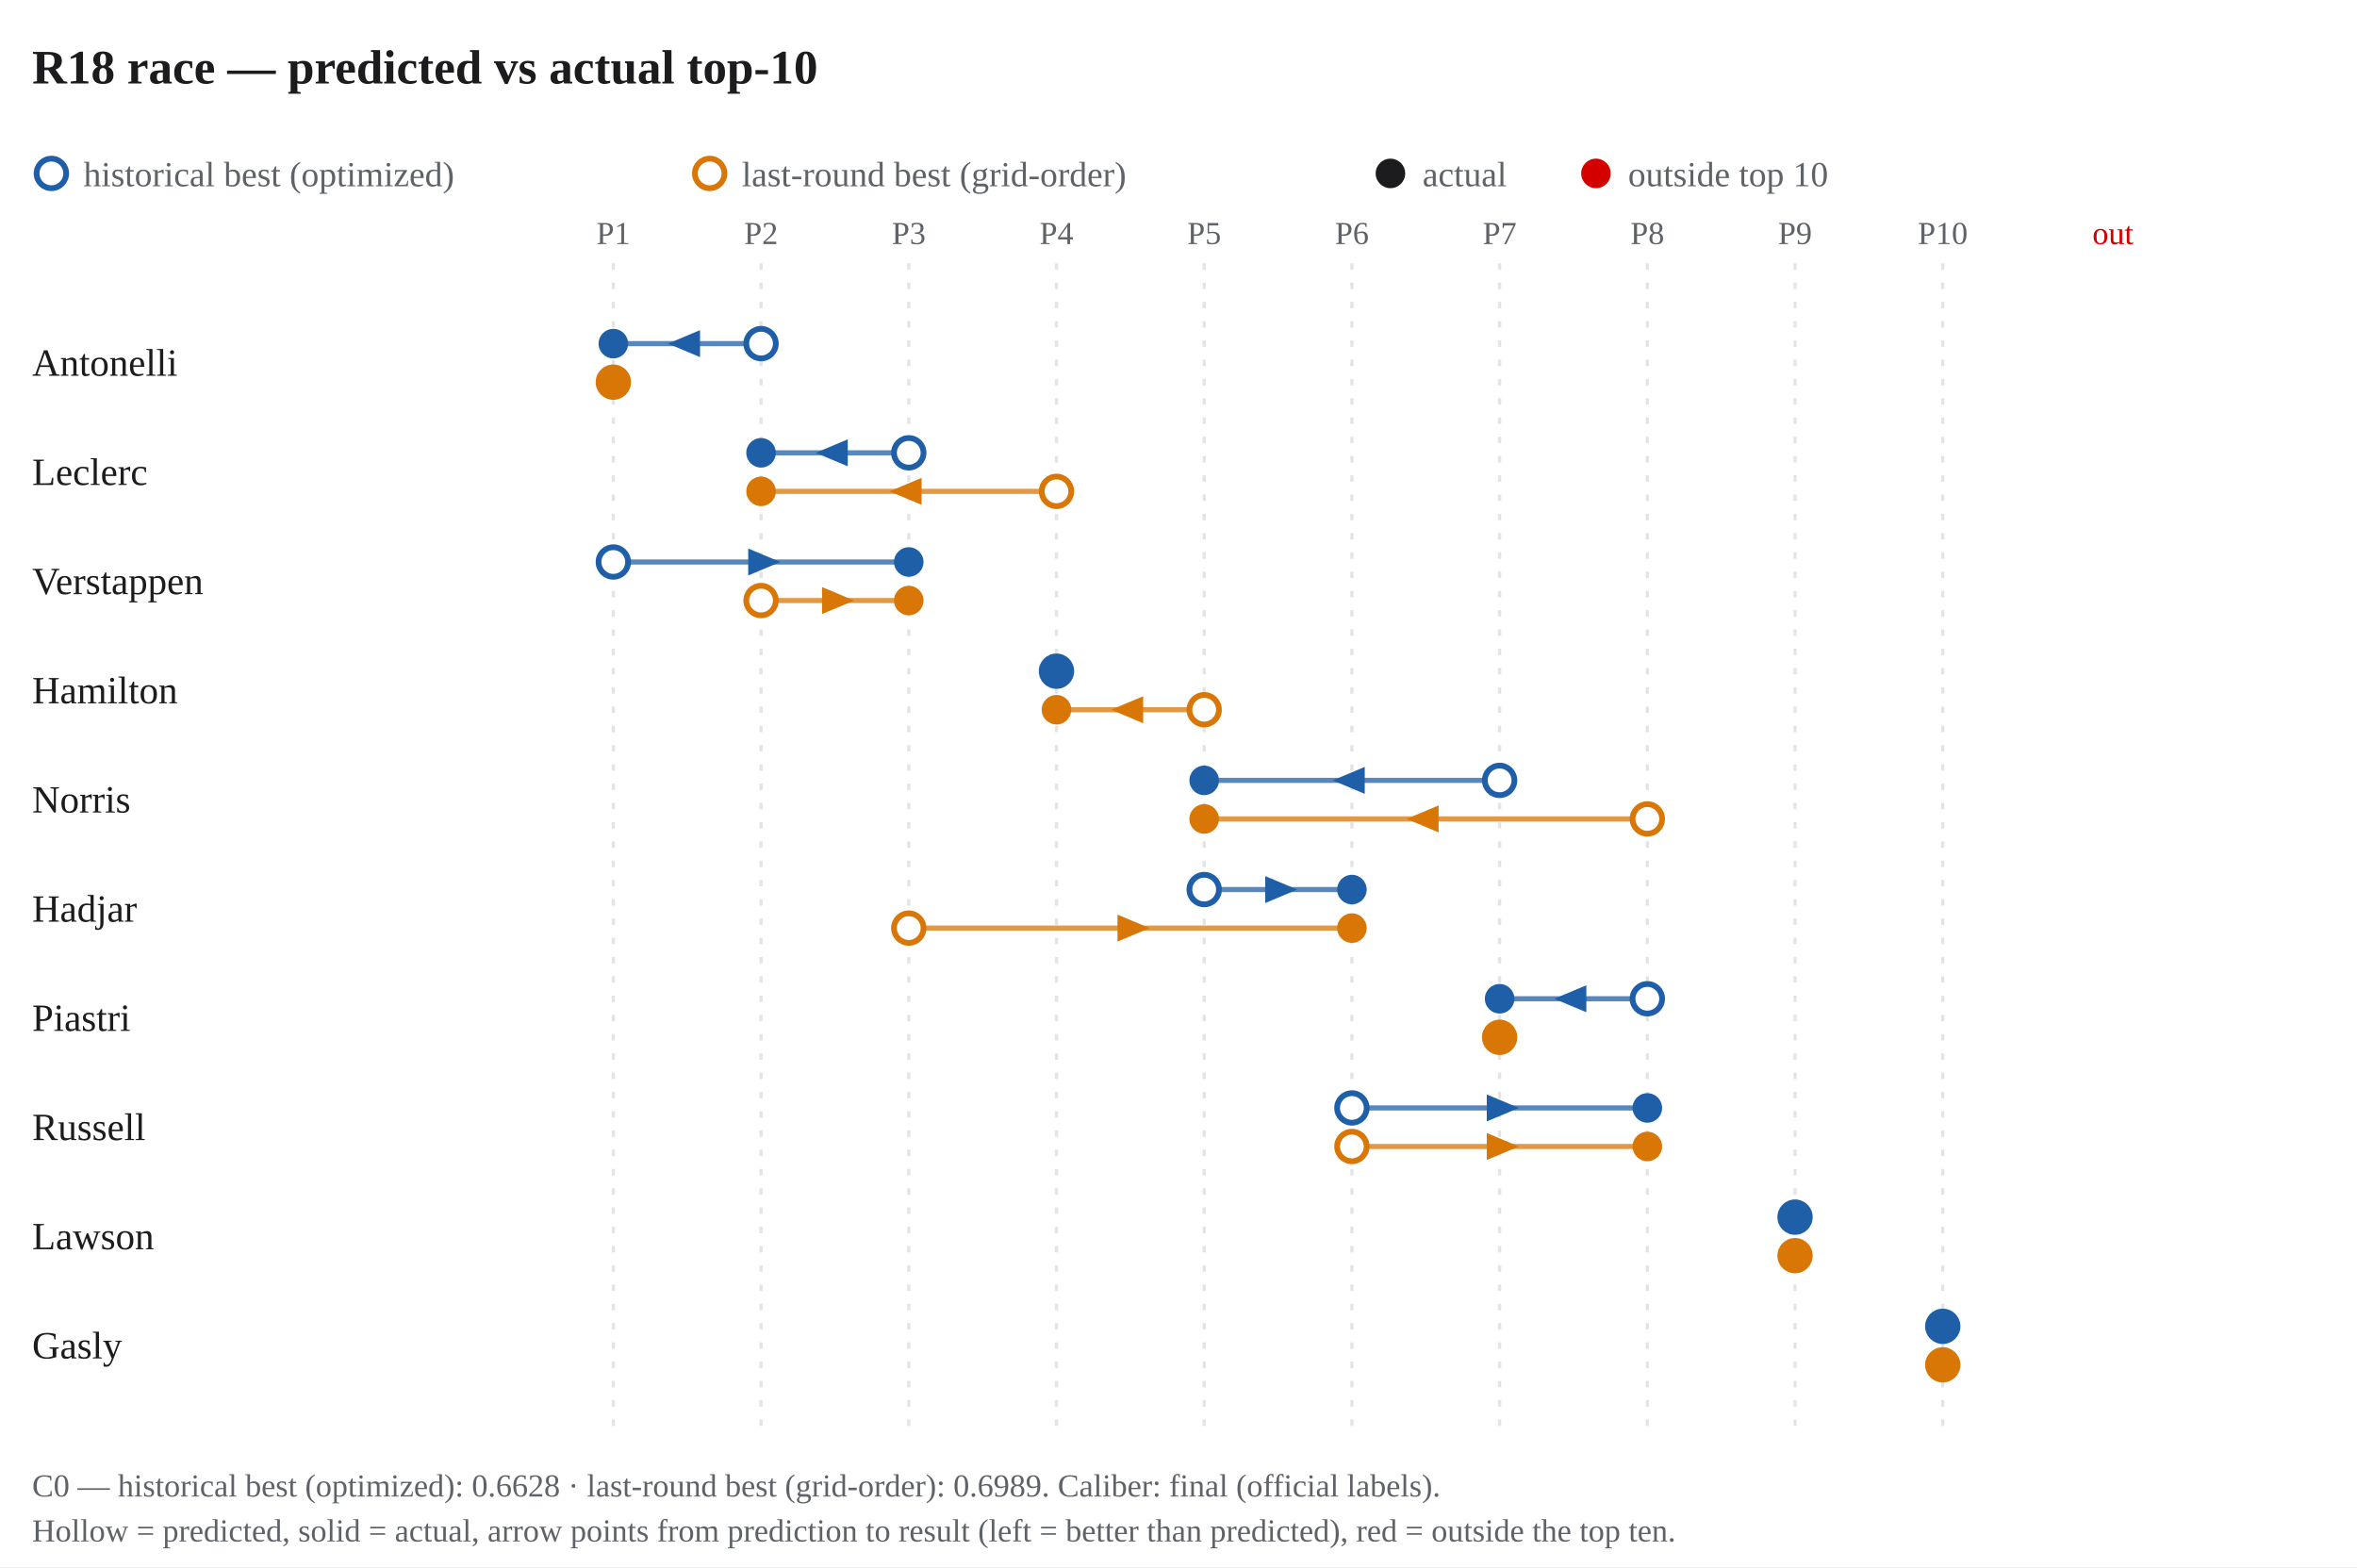
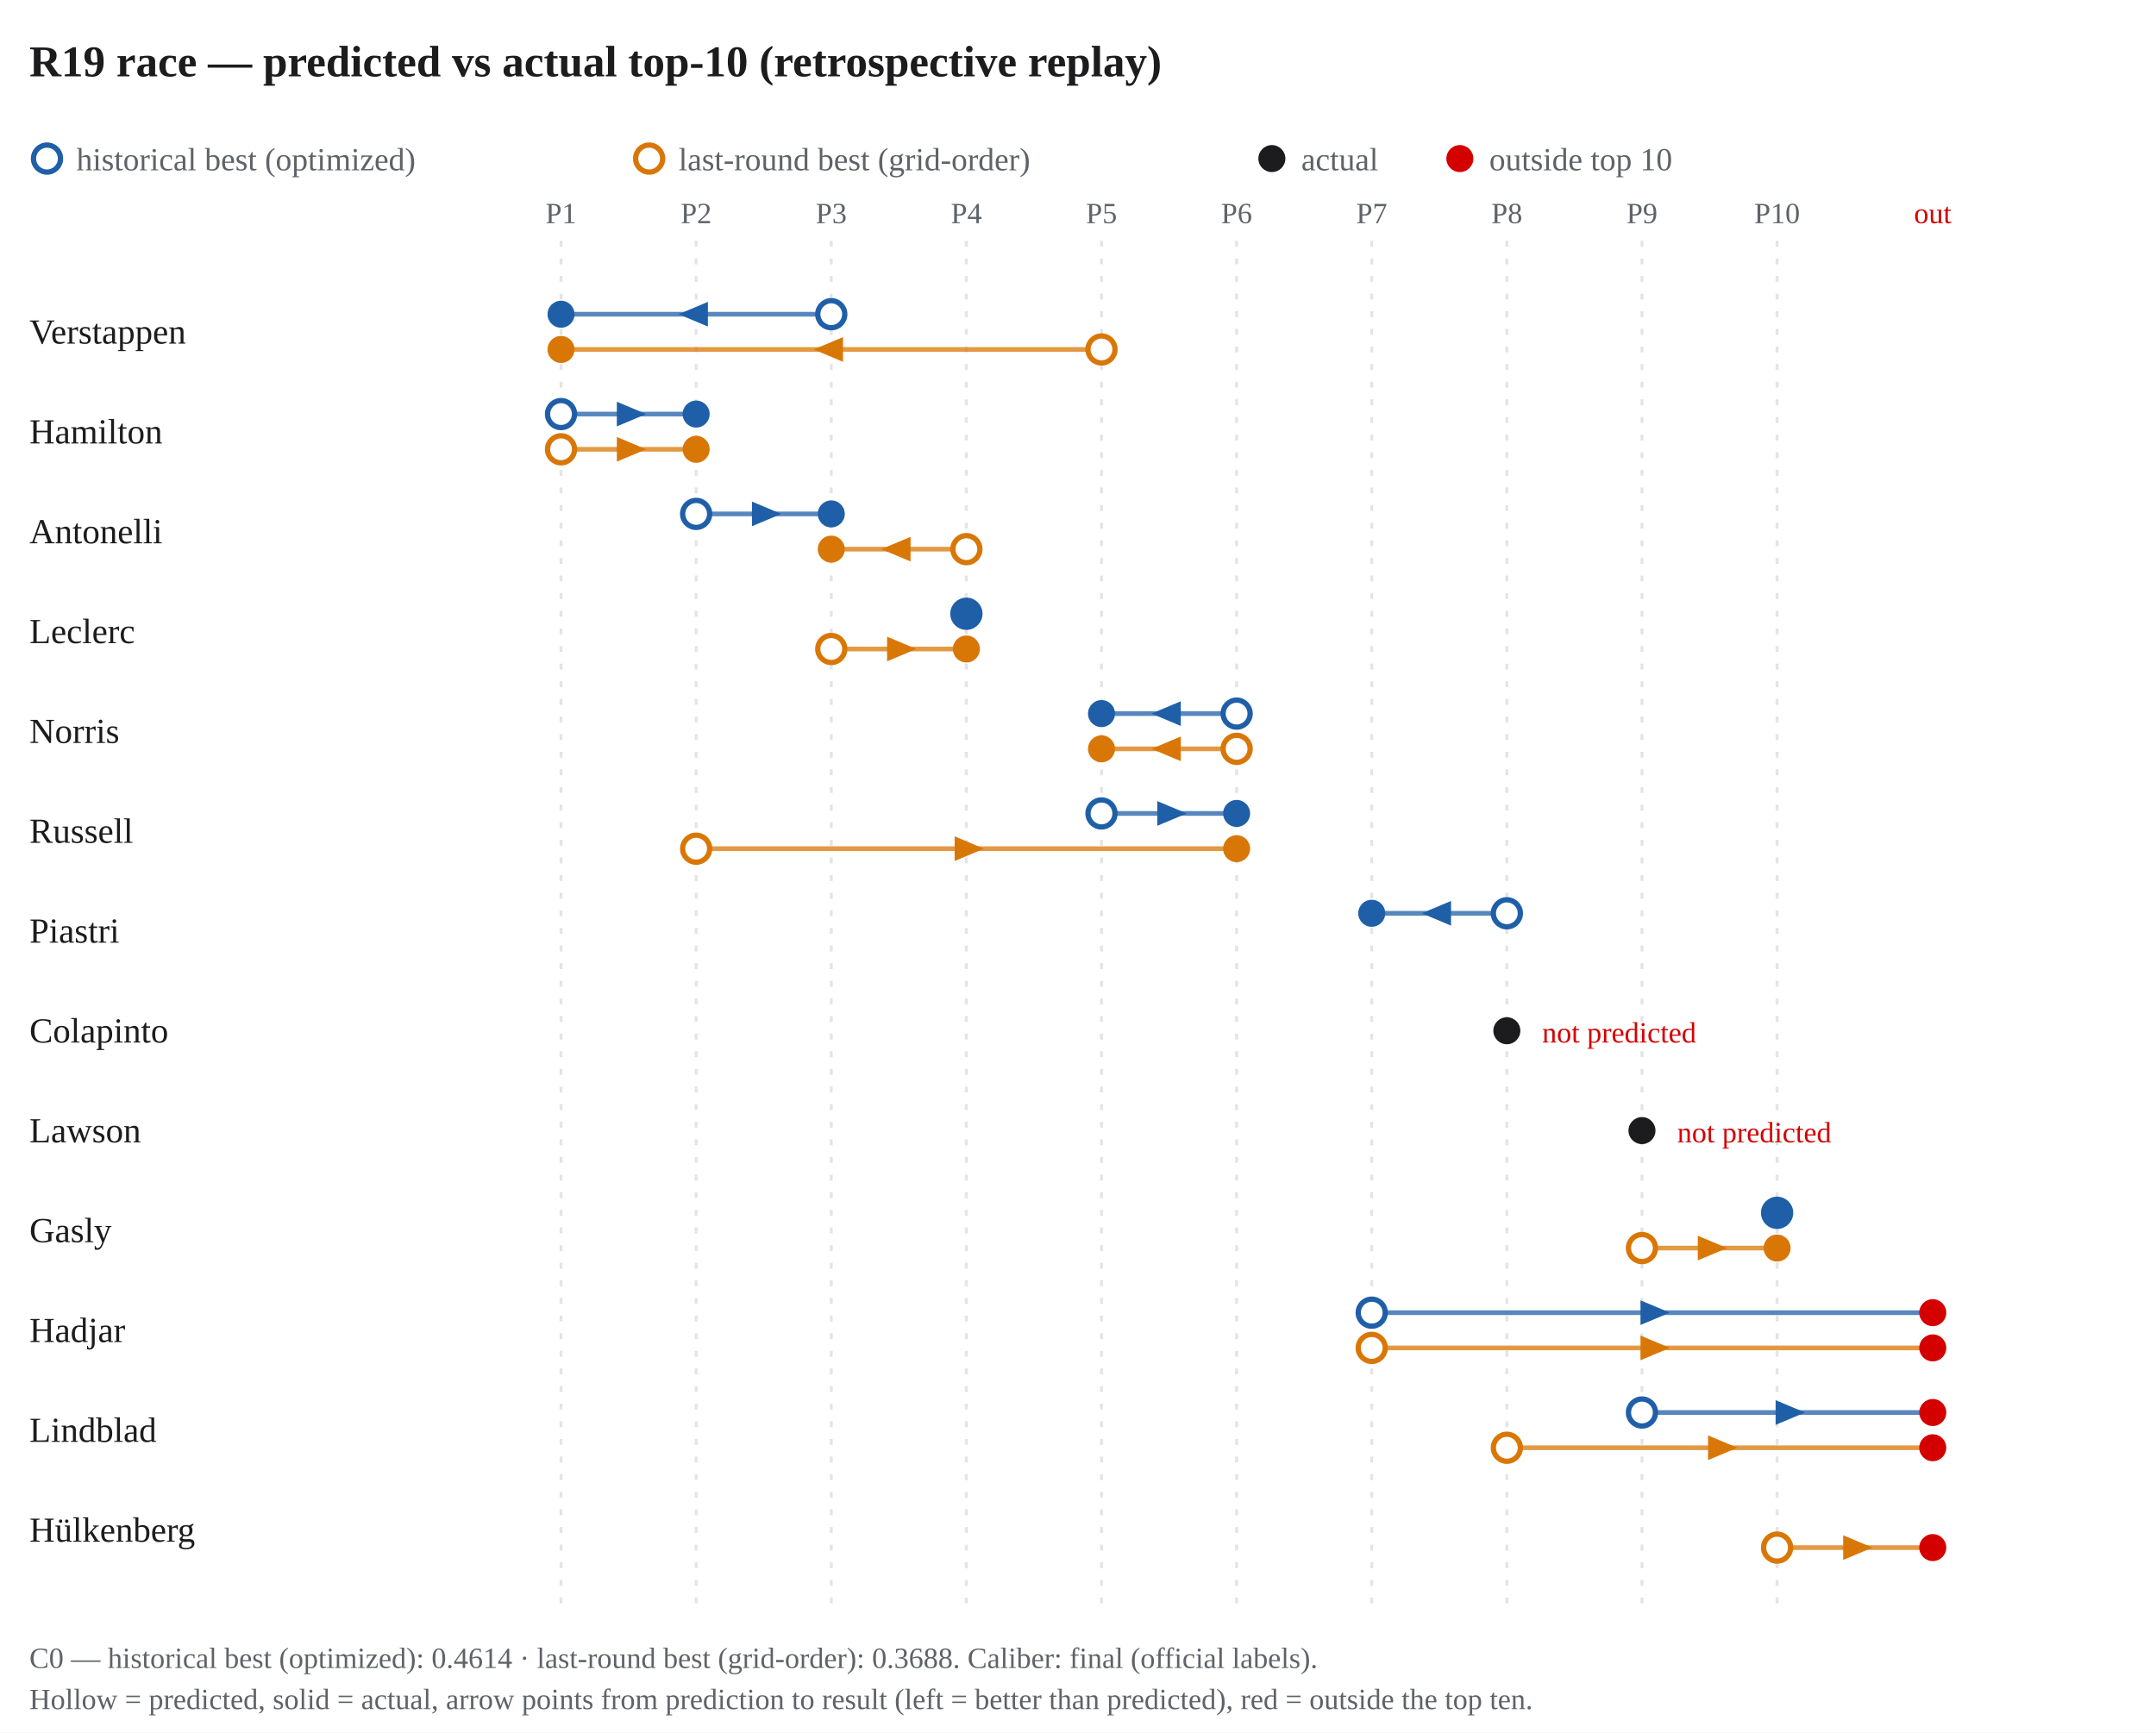
- <svg xmlns="http://www.w3.org/2000/svg" width="734" height="488" viewBox="0 0 734 488">
-   <rect width="734" height="488" fill="#ffffff" />
-   <text x="10" y="26" font-size="15" font-weight="700" fill="#1c1c1e">R18 race — predicted vs actual top-10</text>
+ <svg xmlns="http://www.w3.org/2000/svg" width="734" height="590" viewBox="0 0 734 590">
+   <rect width="734" height="590" fill="#ffffff" />
+   <text x="10" y="26" font-size="15" font-weight="700" fill="#1c1c1e">R19 race — predicted vs actual top-10 (retrospective replay)</text>
  <circle cx="16" cy="54" r="4.6" fill="#ffffff" stroke="#1f5fa8" stroke-width="1.8" />
  <text x="26" y="58" font-size="11" fill="#5f6368">historical best (optimized)</text>
  <circle cx="221" cy="54" r="4.6" fill="#ffffff" stroke="#d97706" stroke-width="1.8" />
  <text x="231" y="58" font-size="11" fill="#5f6368">last-round best (grid-order)</text>
  <circle cx="433" cy="54" r="4.6" fill="#1c1c1e" />
  <text x="443" y="58" font-size="11" fill="#5f6368">actual</text>
  <circle cx="497" cy="54" r="4.6" fill="#d40000" />
  <text x="507" y="58" font-size="11" fill="#5f6368">outside top 10</text>
-   <line x1="191.0" y1="82.0" x2="191.0" y2="448.0" stroke="#e4e4e7" stroke-width="1" stroke-dasharray="2,4" />
+   <line x1="191.0" y1="82.0" x2="191.0" y2="550.0" stroke="#e4e4e7" stroke-width="1" stroke-dasharray="2,4" />
  <text x="191.0" y="76.0" font-size="10" fill="#5f6368" text-anchor="middle">P1</text>
-   <line x1="237.0" y1="82.0" x2="237.0" y2="448.0" stroke="#e4e4e7" stroke-width="1" stroke-dasharray="2,4" />
+   <line x1="237.0" y1="82.0" x2="237.0" y2="550.0" stroke="#e4e4e7" stroke-width="1" stroke-dasharray="2,4" />
  <text x="237.0" y="76.0" font-size="10" fill="#5f6368" text-anchor="middle">P2</text>
-   <line x1="283.0" y1="82.0" x2="283.0" y2="448.0" stroke="#e4e4e7" stroke-width="1" stroke-dasharray="2,4" />
+   <line x1="283.0" y1="82.0" x2="283.0" y2="550.0" stroke="#e4e4e7" stroke-width="1" stroke-dasharray="2,4" />
  <text x="283.0" y="76.0" font-size="10" fill="#5f6368" text-anchor="middle">P3</text>
-   <line x1="329.0" y1="82.0" x2="329.0" y2="448.0" stroke="#e4e4e7" stroke-width="1" stroke-dasharray="2,4" />
+   <line x1="329.0" y1="82.0" x2="329.0" y2="550.0" stroke="#e4e4e7" stroke-width="1" stroke-dasharray="2,4" />
  <text x="329.0" y="76.0" font-size="10" fill="#5f6368" text-anchor="middle">P4</text>
-   <line x1="375.0" y1="82.0" x2="375.0" y2="448.0" stroke="#e4e4e7" stroke-width="1" stroke-dasharray="2,4" />
+   <line x1="375.0" y1="82.0" x2="375.0" y2="550.0" stroke="#e4e4e7" stroke-width="1" stroke-dasharray="2,4" />
  <text x="375.0" y="76.0" font-size="10" fill="#5f6368" text-anchor="middle">P5</text>
-   <line x1="421.0" y1="82.0" x2="421.0" y2="448.0" stroke="#e4e4e7" stroke-width="1" stroke-dasharray="2,4" />
+   <line x1="421.0" y1="82.0" x2="421.0" y2="550.0" stroke="#e4e4e7" stroke-width="1" stroke-dasharray="2,4" />
  <text x="421.0" y="76.0" font-size="10" fill="#5f6368" text-anchor="middle">P6</text>
-   <line x1="467.0" y1="82.0" x2="467.0" y2="448.0" stroke="#e4e4e7" stroke-width="1" stroke-dasharray="2,4" />
+   <line x1="467.0" y1="82.0" x2="467.0" y2="550.0" stroke="#e4e4e7" stroke-width="1" stroke-dasharray="2,4" />
  <text x="467.0" y="76.0" font-size="10" fill="#5f6368" text-anchor="middle">P7</text>
-   <line x1="513.0" y1="82.0" x2="513.0" y2="448.0" stroke="#e4e4e7" stroke-width="1" stroke-dasharray="2,4" />
+   <line x1="513.0" y1="82.0" x2="513.0" y2="550.0" stroke="#e4e4e7" stroke-width="1" stroke-dasharray="2,4" />
  <text x="513.0" y="76.0" font-size="10" fill="#5f6368" text-anchor="middle">P8</text>
-   <line x1="559.0" y1="82.0" x2="559.0" y2="448.0" stroke="#e4e4e7" stroke-width="1" stroke-dasharray="2,4" />
+   <line x1="559.0" y1="82.0" x2="559.0" y2="550.0" stroke="#e4e4e7" stroke-width="1" stroke-dasharray="2,4" />
  <text x="559.0" y="76.0" font-size="10" fill="#5f6368" text-anchor="middle">P9</text>
-   <line x1="605.0" y1="82.0" x2="605.0" y2="448.0" stroke="#e4e4e7" stroke-width="1" stroke-dasharray="2,4" />
+   <line x1="605.0" y1="82.0" x2="605.0" y2="550.0" stroke="#e4e4e7" stroke-width="1" stroke-dasharray="2,4" />
  <text x="605.0" y="76.0" font-size="10" fill="#5f6368" text-anchor="middle">P10</text>
  <text x="658.0" y="76.0" font-size="10" fill="#d40000" text-anchor="middle">out</text>
-   <text x="10" y="117.0" font-size="12" fill="#1c1c1e">Antonelli</text>
-   <line x1="237.0" y1="107.0" x2="191.0" y2="107.0" stroke="#1f5fa8" stroke-width="1.6" opacity="0.75" />
-   <polygon points="208.0,107.0 218.0,102.8 218.0,111.2" fill="#1f5fa8" />
-   <circle cx="237.0" cy="107.0" r="4.6" fill="#ffffff" stroke="#1f5fa8" stroke-width="1.8" />
+   <text x="10" y="117.0" font-size="12" fill="#1c1c1e">Verstappen</text>
+   <line x1="283.0" y1="107.0" x2="191.0" y2="107.0" stroke="#1f5fa8" stroke-width="1.6" opacity="0.75" />
+   <polygon points="231.0,107.0 241.0,102.8 241.0,111.2" fill="#1f5fa8" />
+   <circle cx="283.0" cy="107.0" r="4.6" fill="#ffffff" stroke="#1f5fa8" stroke-width="1.8" />
  <circle cx="191.0" cy="107.0" r="4.6" fill="#1f5fa8" />
-   <line x1="191.0" y1="119.0" x2="191.0" y2="119.0" stroke="#d97706" stroke-width="1.6" opacity="0.75" />
-   <circle cx="191.0" cy="119.0" r="4.6" fill="#ffffff" stroke="#d97706" stroke-width="1.8" />
+   <line x1="375.0" y1="119.0" x2="191.0" y2="119.0" stroke="#d97706" stroke-width="1.6" opacity="0.75" />
+   <polygon points="277.0,119.0 287.0,114.8 287.0,123.2" fill="#d97706" />
+   <circle cx="375.0" cy="119.0" r="4.6" fill="#ffffff" stroke="#d97706" stroke-width="1.8" />
  <circle cx="191.0" cy="119.0" r="4.6" fill="#d97706" />
-   <text x="10" y="151.0" font-size="12" fill="#1c1c1e">Leclerc</text>
-   <line x1="283.0" y1="141.0" x2="237.0" y2="141.0" stroke="#1f5fa8" stroke-width="1.6" opacity="0.75" />
-   <polygon points="254.0,141.0 264.0,136.8 264.0,145.2" fill="#1f5fa8" />
-   <circle cx="283.0" cy="141.0" r="4.6" fill="#ffffff" stroke="#1f5fa8" stroke-width="1.8" />
+   <text x="10" y="151.0" font-size="12" fill="#1c1c1e">Hamilton</text>
+   <line x1="191.0" y1="141.0" x2="237.0" y2="141.0" stroke="#1f5fa8" stroke-width="1.6" opacity="0.75" />
+   <polygon points="220.0,141.0 210.0,136.8 210.0,145.2" fill="#1f5fa8" />
+   <circle cx="191.0" cy="141.0" r="4.6" fill="#ffffff" stroke="#1f5fa8" stroke-width="1.8" />
  <circle cx="237.0" cy="141.0" r="4.6" fill="#1f5fa8" />
-   <line x1="329.0" y1="153.0" x2="237.0" y2="153.0" stroke="#d97706" stroke-width="1.6" opacity="0.75" />
-   <polygon points="277.0,153.0 287.0,148.8 287.0,157.2" fill="#d97706" />
-   <circle cx="329.0" cy="153.0" r="4.6" fill="#ffffff" stroke="#d97706" stroke-width="1.8" />
+   <line x1="191.0" y1="153.0" x2="237.0" y2="153.0" stroke="#d97706" stroke-width="1.6" opacity="0.75" />
+   <polygon points="220.0,153.0 210.0,148.8 210.0,157.2" fill="#d97706" />
+   <circle cx="191.0" cy="153.0" r="4.6" fill="#ffffff" stroke="#d97706" stroke-width="1.8" />
  <circle cx="237.0" cy="153.0" r="4.6" fill="#d97706" />
-   <text x="10" y="185.0" font-size="12" fill="#1c1c1e">Verstappen</text>
-   <line x1="191.0" y1="175.0" x2="283.0" y2="175.0" stroke="#1f5fa8" stroke-width="1.6" opacity="0.75" />
-   <polygon points="243.0,175.0 233.0,170.8 233.0,179.2" fill="#1f5fa8" />
-   <circle cx="191.0" cy="175.0" r="4.6" fill="#ffffff" stroke="#1f5fa8" stroke-width="1.8" />
+   <text x="10" y="185.0" font-size="12" fill="#1c1c1e">Antonelli</text>
+   <line x1="237.0" y1="175.0" x2="283.0" y2="175.0" stroke="#1f5fa8" stroke-width="1.6" opacity="0.75" />
+   <polygon points="266.0,175.0 256.0,170.8 256.0,179.2" fill="#1f5fa8" />
+   <circle cx="237.0" cy="175.0" r="4.6" fill="#ffffff" stroke="#1f5fa8" stroke-width="1.8" />
  <circle cx="283.0" cy="175.0" r="4.6" fill="#1f5fa8" />
-   <line x1="237.0" y1="187.0" x2="283.0" y2="187.0" stroke="#d97706" stroke-width="1.6" opacity="0.75" />
-   <polygon points="266.0,187.0 256.0,182.8 256.0,191.2" fill="#d97706" />
-   <circle cx="237.0" cy="187.0" r="4.6" fill="#ffffff" stroke="#d97706" stroke-width="1.8" />
+   <line x1="329.0" y1="187.0" x2="283.0" y2="187.0" stroke="#d97706" stroke-width="1.6" opacity="0.75" />
+   <polygon points="300.0,187.0 310.0,182.8 310.0,191.2" fill="#d97706" />
+   <circle cx="329.0" cy="187.0" r="4.6" fill="#ffffff" stroke="#d97706" stroke-width="1.8" />
  <circle cx="283.0" cy="187.0" r="4.6" fill="#d97706" />
-   <text x="10" y="219.0" font-size="12" fill="#1c1c1e">Hamilton</text>
+   <text x="10" y="219.0" font-size="12" fill="#1c1c1e">Leclerc</text>
  <line x1="329.0" y1="209.0" x2="329.0" y2="209.0" stroke="#1f5fa8" stroke-width="1.6" opacity="0.75" />
  <circle cx="329.0" cy="209.0" r="4.6" fill="#ffffff" stroke="#1f5fa8" stroke-width="1.8" />
  <circle cx="329.0" cy="209.0" r="4.6" fill="#1f5fa8" />
-   <line x1="375.0" y1="221.0" x2="329.0" y2="221.0" stroke="#d97706" stroke-width="1.6" opacity="0.75" />
-   <polygon points="346.0,221.0 356.0,216.8 356.0,225.2" fill="#d97706" />
-   <circle cx="375.0" cy="221.0" r="4.6" fill="#ffffff" stroke="#d97706" stroke-width="1.8" />
+   <line x1="283.0" y1="221.0" x2="329.0" y2="221.0" stroke="#d97706" stroke-width="1.6" opacity="0.75" />
+   <polygon points="312.0,221.0 302.0,216.8 302.0,225.2" fill="#d97706" />
+   <circle cx="283.0" cy="221.0" r="4.6" fill="#ffffff" stroke="#d97706" stroke-width="1.8" />
  <circle cx="329.0" cy="221.0" r="4.6" fill="#d97706" />
  <text x="10" y="253.0" font-size="12" fill="#1c1c1e">Norris</text>
-   <line x1="467.0" y1="243.0" x2="375.0" y2="243.0" stroke="#1f5fa8" stroke-width="1.6" opacity="0.75" />
-   <polygon points="415.0,243.0 425.0,238.8 425.0,247.2" fill="#1f5fa8" />
-   <circle cx="467.0" cy="243.0" r="4.6" fill="#ffffff" stroke="#1f5fa8" stroke-width="1.8" />
+   <line x1="421.0" y1="243.0" x2="375.0" y2="243.0" stroke="#1f5fa8" stroke-width="1.6" opacity="0.75" />
+   <polygon points="392.0,243.0 402.0,238.8 402.0,247.2" fill="#1f5fa8" />
+   <circle cx="421.0" cy="243.0" r="4.6" fill="#ffffff" stroke="#1f5fa8" stroke-width="1.8" />
  <circle cx="375.0" cy="243.0" r="4.6" fill="#1f5fa8" />
-   <line x1="513.0" y1="255.0" x2="375.0" y2="255.0" stroke="#d97706" stroke-width="1.6" opacity="0.75" />
-   <polygon points="438.0,255.0 448.0,250.8 448.0,259.2" fill="#d97706" />
-   <circle cx="513.0" cy="255.0" r="4.6" fill="#ffffff" stroke="#d97706" stroke-width="1.8" />
+   <line x1="421.0" y1="255.0" x2="375.0" y2="255.0" stroke="#d97706" stroke-width="1.6" opacity="0.75" />
+   <polygon points="392.0,255.0 402.0,250.8 402.0,259.2" fill="#d97706" />
+   <circle cx="421.0" cy="255.0" r="4.6" fill="#ffffff" stroke="#d97706" stroke-width="1.8" />
  <circle cx="375.0" cy="255.0" r="4.6" fill="#d97706" />
-   <text x="10" y="287.0" font-size="12" fill="#1c1c1e">Hadjar</text>
+   <text x="10" y="287.0" font-size="12" fill="#1c1c1e">Russell</text>
  <line x1="375.0" y1="277.0" x2="421.0" y2="277.0" stroke="#1f5fa8" stroke-width="1.6" opacity="0.75" />
  <polygon points="404.0,277.0 394.0,272.8 394.0,281.2" fill="#1f5fa8" />
  <circle cx="375.0" cy="277.0" r="4.6" fill="#ffffff" stroke="#1f5fa8" stroke-width="1.8" />
  <circle cx="421.0" cy="277.0" r="4.6" fill="#1f5fa8" />
-   <line x1="283.0" y1="289.0" x2="421.0" y2="289.0" stroke="#d97706" stroke-width="1.6" opacity="0.75" />
-   <polygon points="358.0,289.0 348.0,284.8 348.0,293.2" fill="#d97706" />
-   <circle cx="283.0" cy="289.0" r="4.6" fill="#ffffff" stroke="#d97706" stroke-width="1.8" />
+   <line x1="237.0" y1="289.0" x2="421.0" y2="289.0" stroke="#d97706" stroke-width="1.6" opacity="0.75" />
+   <polygon points="335.0,289.0 325.0,284.8 325.0,293.2" fill="#d97706" />
+   <circle cx="237.0" cy="289.0" r="4.6" fill="#ffffff" stroke="#d97706" stroke-width="1.8" />
  <circle cx="421.0" cy="289.0" r="4.6" fill="#d97706" />
  <text x="10" y="321.0" font-size="12" fill="#1c1c1e">Piastri</text>
  <line x1="513.0" y1="311.0" x2="467.0" y2="311.0" stroke="#1f5fa8" stroke-width="1.6" opacity="0.75" />
  <polygon points="484.0,311.0 494.0,306.8 494.0,315.2" fill="#1f5fa8" />
  <circle cx="513.0" cy="311.0" r="4.6" fill="#ffffff" stroke="#1f5fa8" stroke-width="1.8" />
  <circle cx="467.0" cy="311.0" r="4.6" fill="#1f5fa8" />
-   <line x1="467.0" y1="323.0" x2="467.0" y2="323.0" stroke="#d97706" stroke-width="1.6" opacity="0.75" />
-   <circle cx="467.0" cy="323.0" r="4.6" fill="#ffffff" stroke="#d97706" stroke-width="1.8" />
-   <circle cx="467.0" cy="323.0" r="4.6" fill="#d97706" />
-   <text x="10" y="355.0" font-size="12" fill="#1c1c1e">Russell</text>
-   <line x1="421.0" y1="345.0" x2="513.0" y2="345.0" stroke="#1f5fa8" stroke-width="1.6" opacity="0.75" />
-   <polygon points="473.0,345.0 463.0,340.8 463.0,349.2" fill="#1f5fa8" />
-   <circle cx="421.0" cy="345.0" r="4.6" fill="#ffffff" stroke="#1f5fa8" stroke-width="1.8" />
-   <circle cx="513.0" cy="345.0" r="4.6" fill="#1f5fa8" />
-   <line x1="421.0" y1="357.0" x2="513.0" y2="357.0" stroke="#d97706" stroke-width="1.6" opacity="0.75" />
-   <polygon points="473.0,357.0 463.0,352.8 463.0,361.2" fill="#d97706" />
-   <circle cx="421.0" cy="357.0" r="4.6" fill="#ffffff" stroke="#d97706" stroke-width="1.8" />
-   <circle cx="513.0" cy="357.0" r="4.6" fill="#d97706" />
+   <text x="10" y="355.0" font-size="12" fill="#1c1c1e">Colapinto</text>
+   <circle cx="513.0" cy="351.0" r="4.6" fill="#1c1c1e" />
+   <text x="525.0" y="355.0" font-size="10" fill="#d40000">not predicted</text>
  <text x="10" y="389.0" font-size="12" fill="#1c1c1e">Lawson</text>
-   <line x1="559.0" y1="379.0" x2="559.0" y2="379.0" stroke="#1f5fa8" stroke-width="1.6" opacity="0.75" />
-   <circle cx="559.0" cy="379.0" r="4.6" fill="#ffffff" stroke="#1f5fa8" stroke-width="1.8" />
-   <circle cx="559.0" cy="379.0" r="4.6" fill="#1f5fa8" />
-   <line x1="559.0" y1="391.0" x2="559.0" y2="391.0" stroke="#d97706" stroke-width="1.6" opacity="0.75" />
-   <circle cx="559.0" cy="391.0" r="4.6" fill="#ffffff" stroke="#d97706" stroke-width="1.8" />
-   <circle cx="559.0" cy="391.0" r="4.6" fill="#d97706" />
+   <circle cx="559.0" cy="385.0" r="4.6" fill="#1c1c1e" />
+   <text x="571.0" y="389.0" font-size="10" fill="#d40000">not predicted</text>
  <text x="10" y="423.0" font-size="12" fill="#1c1c1e">Gasly</text>
  <line x1="605.0" y1="413.0" x2="605.0" y2="413.0" stroke="#1f5fa8" stroke-width="1.6" opacity="0.75" />
  <circle cx="605.0" cy="413.0" r="4.6" fill="#ffffff" stroke="#1f5fa8" stroke-width="1.8" />
  <circle cx="605.0" cy="413.0" r="4.6" fill="#1f5fa8" />
-   <line x1="605.0" y1="425.0" x2="605.0" y2="425.0" stroke="#d97706" stroke-width="1.6" opacity="0.75" />
-   <circle cx="605.0" cy="425.0" r="4.6" fill="#ffffff" stroke="#d97706" stroke-width="1.8" />
+   <line x1="559.0" y1="425.0" x2="605.0" y2="425.0" stroke="#d97706" stroke-width="1.6" opacity="0.75" />
+   <polygon points="588.0,425.0 578.0,420.8 578.0,429.2" fill="#d97706" />
+   <circle cx="559.0" cy="425.0" r="4.6" fill="#ffffff" stroke="#d97706" stroke-width="1.8" />
  <circle cx="605.0" cy="425.0" r="4.6" fill="#d97706" />
-   <text x="10" y="466" font-size="10" fill="#5f6368">C0 — historical best (optimized): 0.6628 · last-round best (grid-order): 0.6989. Caliber: final (official labels).</text>
-   <text x="10" y="480" font-size="10" fill="#5f6368">Hollow = predicted, solid = actual, arrow points from prediction to result (left = better than predicted), red = outside the top ten.</text>
+   <text x="10" y="457.0" font-size="12" fill="#1c1c1e">Hadjar</text>
+   <line x1="467.0" y1="447.0" x2="658.0" y2="447.0" stroke="#1f5fa8" stroke-width="1.6" opacity="0.75" />
+   <polygon points="568.5,447.0 558.5,442.8 558.5,451.2" fill="#1f5fa8" />
+   <circle cx="467.0" cy="447.0" r="4.6" fill="#ffffff" stroke="#1f5fa8" stroke-width="1.8" />
+   <circle cx="658.0" cy="447.0" r="4.6" fill="#d40000" />
+   <line x1="467.0" y1="459.0" x2="658.0" y2="459.0" stroke="#d97706" stroke-width="1.6" opacity="0.75" />
+   <polygon points="568.5,459.0 558.5,454.8 558.5,463.2" fill="#d97706" />
+   <circle cx="467.0" cy="459.0" r="4.6" fill="#ffffff" stroke="#d97706" stroke-width="1.8" />
+   <circle cx="658.0" cy="459.0" r="4.6" fill="#d40000" />
+   <text x="10" y="491.0" font-size="12" fill="#1c1c1e">Lindblad</text>
+   <line x1="559.0" y1="481.0" x2="658.0" y2="481.0" stroke="#1f5fa8" stroke-width="1.6" opacity="0.75" />
+   <polygon points="614.5,481.0 604.5,476.8 604.5,485.2" fill="#1f5fa8" />
+   <circle cx="559.0" cy="481.0" r="4.6" fill="#ffffff" stroke="#1f5fa8" stroke-width="1.8" />
+   <circle cx="658.0" cy="481.0" r="4.6" fill="#d40000" />
+   <line x1="513.0" y1="493.0" x2="658.0" y2="493.0" stroke="#d97706" stroke-width="1.6" opacity="0.75" />
+   <polygon points="591.5,493.0 581.5,488.8 581.5,497.2" fill="#d97706" />
+   <circle cx="513.0" cy="493.0" r="4.6" fill="#ffffff" stroke="#d97706" stroke-width="1.8" />
+   <circle cx="658.0" cy="493.0" r="4.6" fill="#d40000" />
+   <text x="10" y="525.0" font-size="12" fill="#1c1c1e">Hülkenberg</text>
+   <line x1="605.0" y1="527.0" x2="658.0" y2="527.0" stroke="#d97706" stroke-width="1.6" opacity="0.75" />
+   <polygon points="637.5,527.0 627.5,522.8 627.5,531.2" fill="#d97706" />
+   <circle cx="605.0" cy="527.0" r="4.6" fill="#ffffff" stroke="#d97706" stroke-width="1.8" />
+   <circle cx="658.0" cy="527.0" r="4.6" fill="#d40000" />
+   <text x="10" y="568" font-size="10" fill="#5f6368">C0 — historical best (optimized): 0.4614 · last-round best (grid-order): 0.3688. Caliber: final (official labels).</text>
+   <text x="10" y="582" font-size="10" fill="#5f6368">Hollow = predicted, solid = actual, arrow points from prediction to result (left = better than predicted), red = outside the top ten.</text>
</svg>
